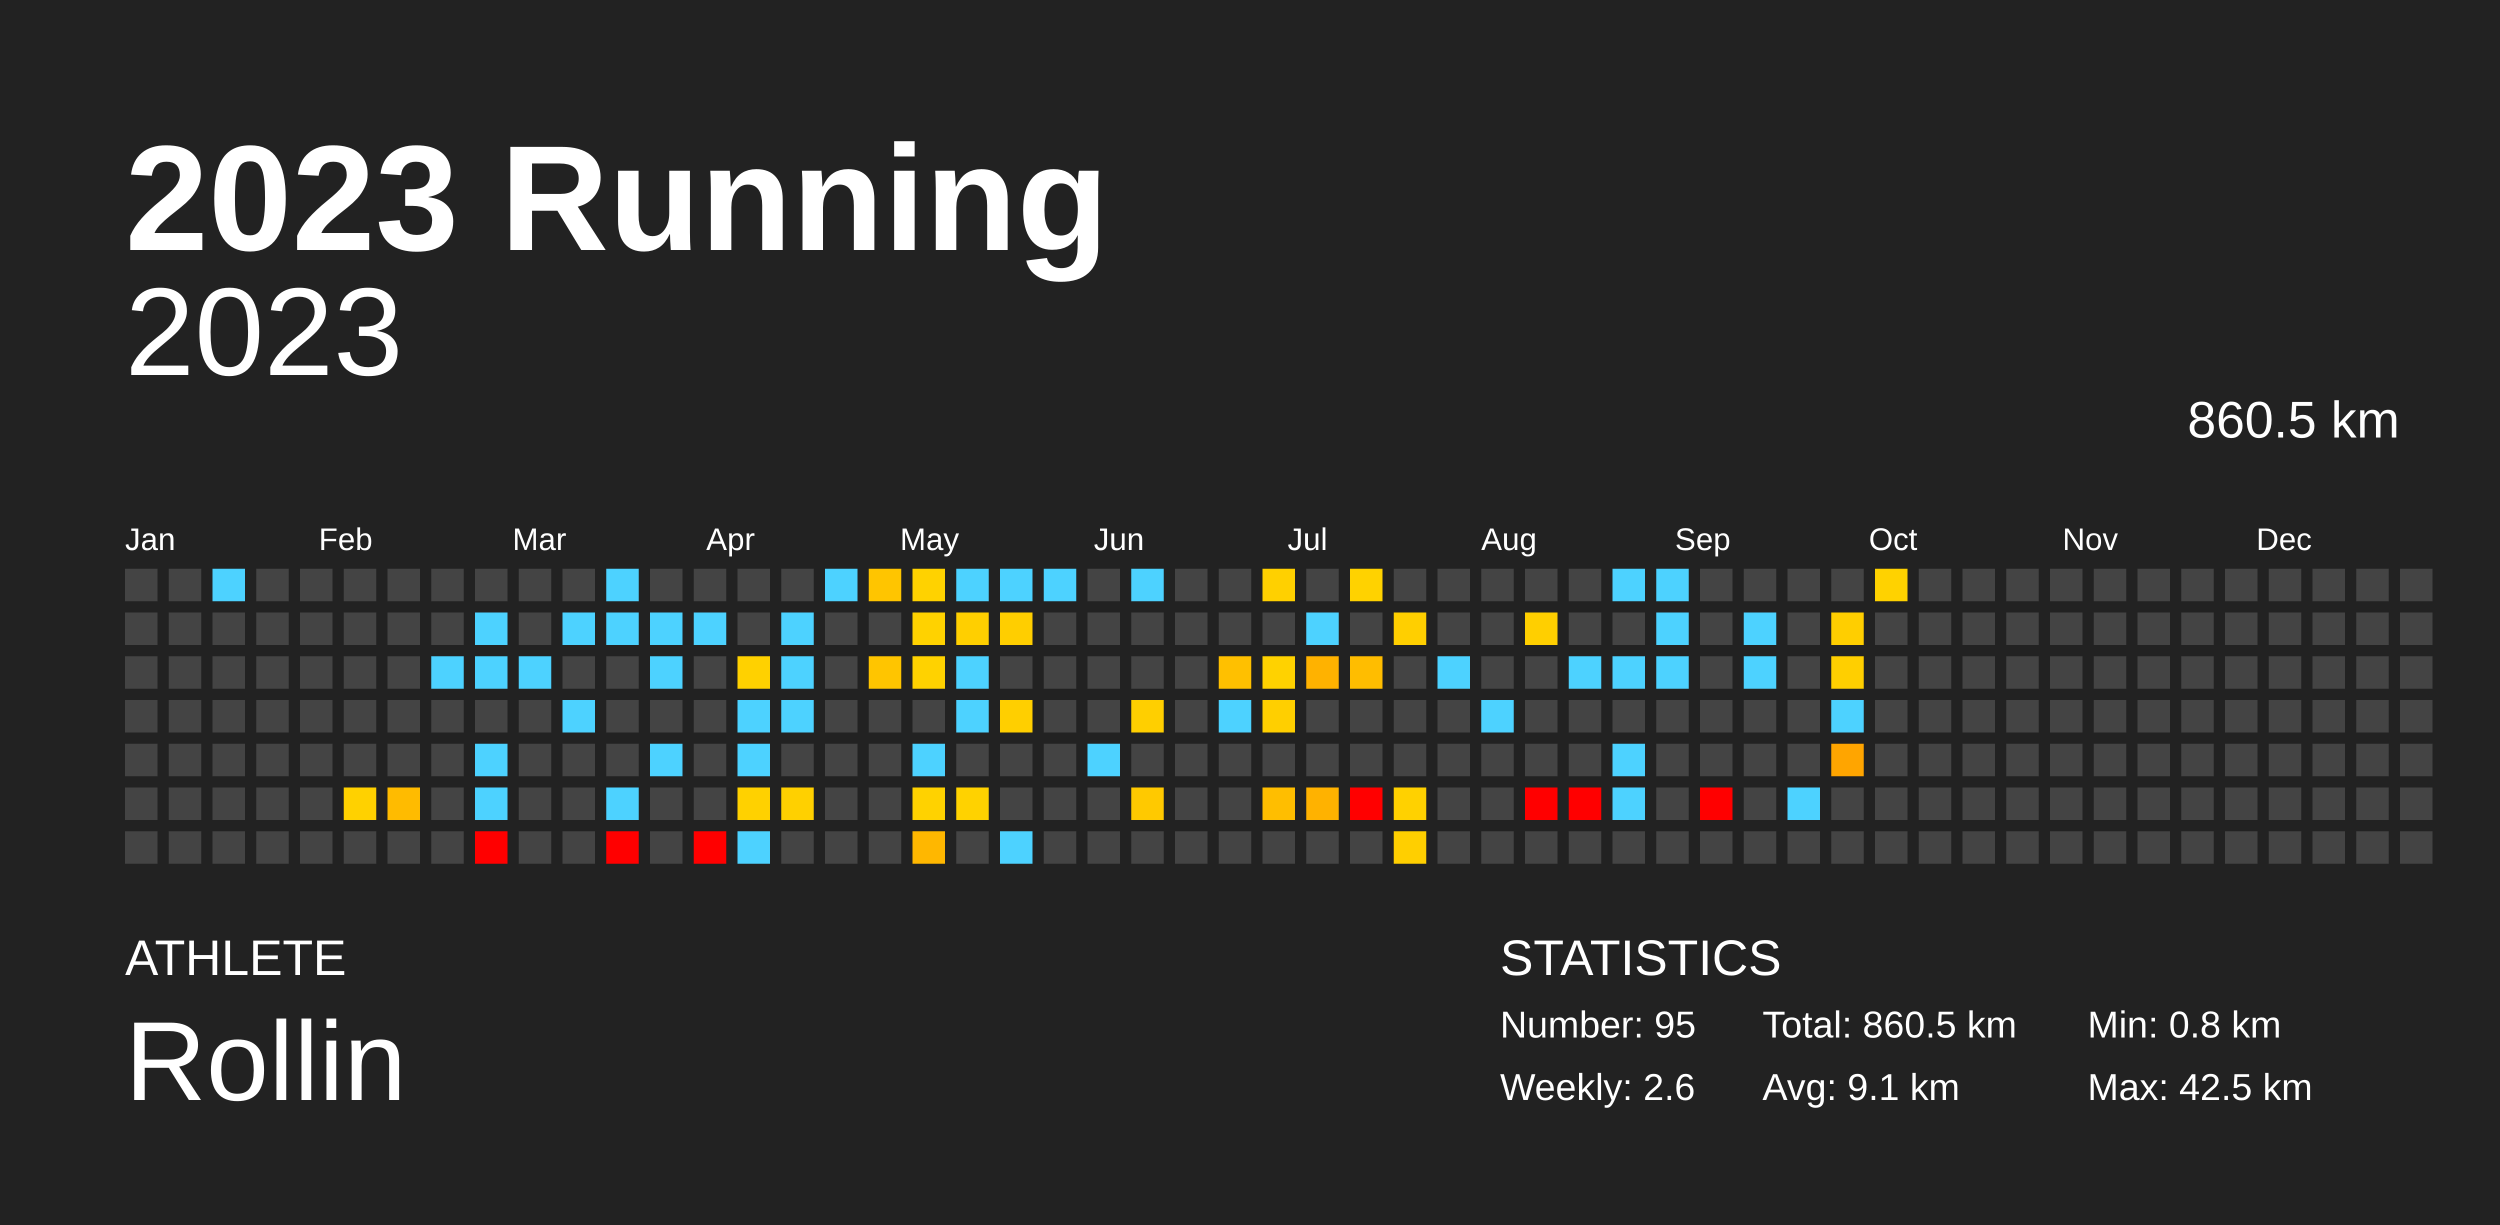
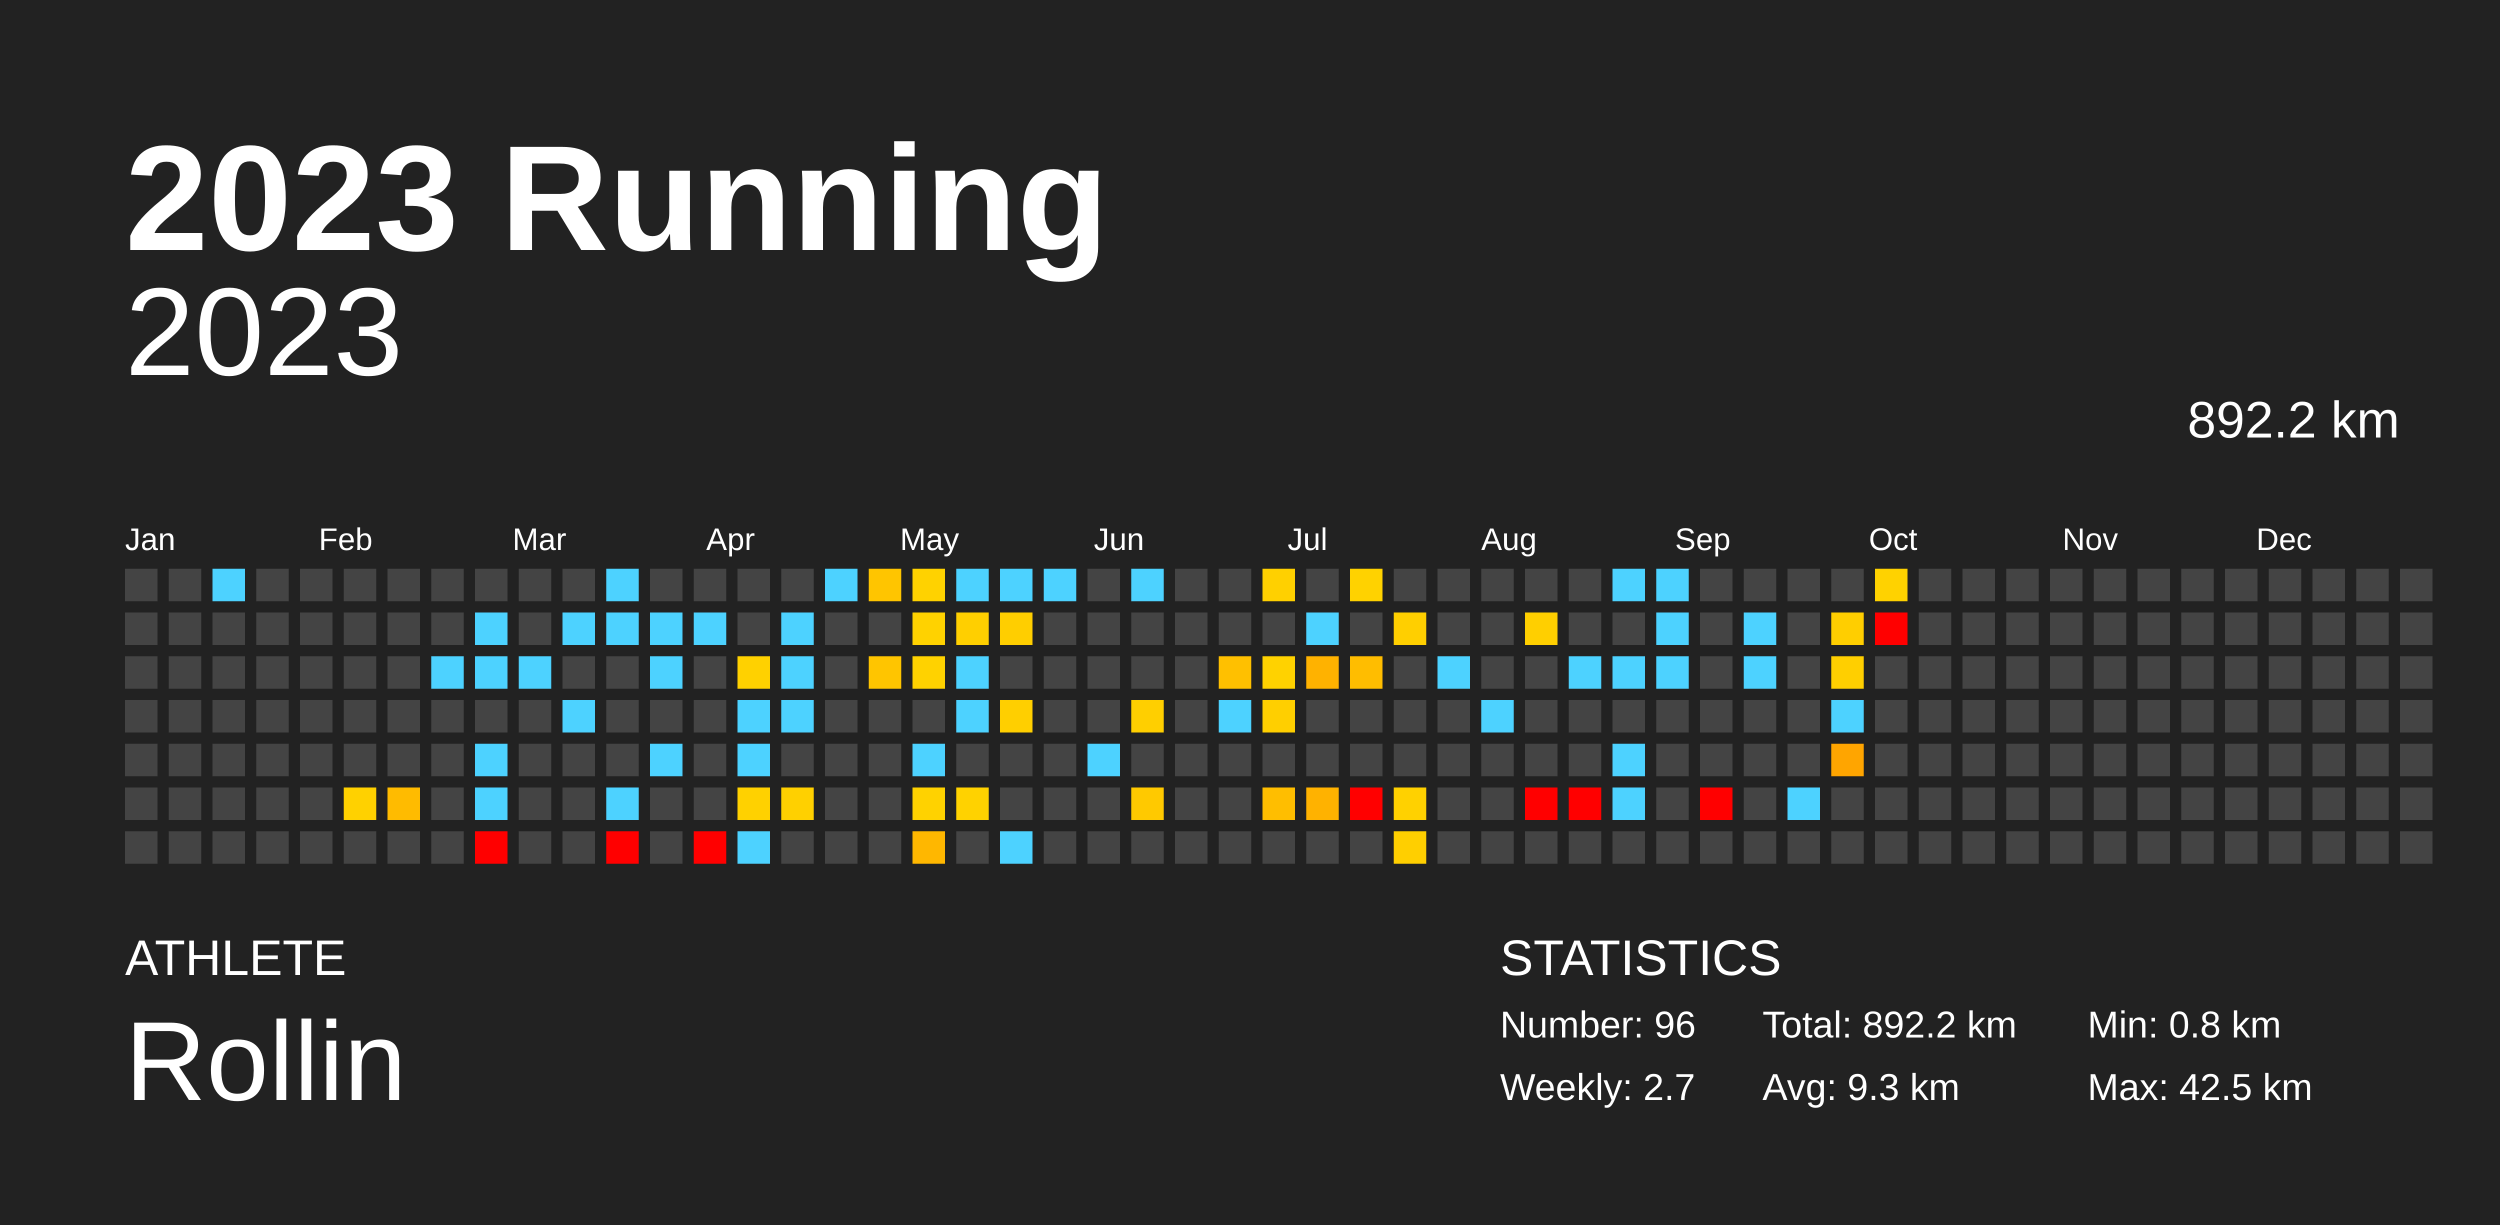
<svg xmlns="http://www.w3.org/2000/svg" baseProfile="full" height="98mm" version="1.1" viewBox="0,0,200,98" width="200mm">
  <defs />
  <rect fill="#222222" height="98" width="200" x="0" y="0" />
  <text fill="#FFFFFF" style="font-size:12px; font-family:Arial; font-weight:bold;" x="10" y="20">2023 Running</text>
  <text fill="#FFFFFF" style="font-size:4px; font-family:Arial" x="10" y="78">ATHLETE</text>
  <text fill="#FFFFFF" style="font-size:9px; font-family:Arial" x="10" y="88">Rollin</text>
  <text fill="#FFFFFF" style="font-size:4px; font-family:Arial" x="120" y="78">STATISTICS</text>
-   <text fill="#FFFFFF" style="font-size:3px; font-family:Arial" x="120" y="83">Number: 95</text>
-   <text fill="#FFFFFF" style="font-size:3px; font-family:Arial" x="120" y="88">Weekly: 2.6</text>
-   <text fill="#FFFFFF" style="font-size:3px; font-family:Arial" x="141" y="83">Total: 860.5 km</text>
-   <text fill="#FFFFFF" style="font-size:3px; font-family:Arial" x="141" y="88">Avg: 9.1 km</text>
+   <text fill="#FFFFFF" style="font-size:3px; font-family:Arial" x="120" y="83">Number: 96</text>
+   <text fill="#FFFFFF" style="font-size:3px; font-family:Arial" x="120" y="88">Weekly: 2.7</text>
+   <text fill="#FFFFFF" style="font-size:3px; font-family:Arial" x="141" y="83">Total: 892.2 km</text>
+   <text fill="#FFFFFF" style="font-size:3px; font-family:Arial" x="141" y="88">Avg: 9.3 km</text>
  <text fill="#FFFFFF" style="font-size:3px; font-family:Arial" x="167" y="83">Min: 0.8 km</text>
  <text fill="#FFFFFF" style="font-size:3px; font-family:Arial" x="167" y="88">Max: 42.5 km</text>
  <text alignment-baseline="hanging" fill="#FFFFFF" style="font-size:10.0px; font-family:Arial;" x="10" y="30">2023</text>
-   <text alignment-baseline="hanging" fill="#FFFFFF" style="font-size:4.125px; font-family:Arial;" x="175" y="35">860.5 km</text>
+   <text alignment-baseline="hanging" fill="#FFFFFF" style="font-size:4.125px; font-family:Arial;" x="175" y="35">892.2 km</text>
  <text fill="#FFFFFF" style="font-size:2.5px; font-family:Arial" x="10.0" y="44">Jan</text>
  <text fill="#FFFFFF" style="font-size:2.5px; font-family:Arial" x="25.5" y="44">Feb</text>
  <text fill="#FFFFFF" style="font-size:2.5px; font-family:Arial" x="41.0" y="44">Mar</text>
  <text fill="#FFFFFF" style="font-size:2.5px; font-family:Arial" x="56.5" y="44">Apr</text>
  <text fill="#FFFFFF" style="font-size:2.5px; font-family:Arial" x="72.0" y="44">May</text>
  <text fill="#FFFFFF" style="font-size:2.5px; font-family:Arial" x="87.5" y="44">Jun</text>
  <text fill="#FFFFFF" style="font-size:2.5px; font-family:Arial" x="103.0" y="44">Jul</text>
  <text fill="#FFFFFF" style="font-size:2.5px; font-family:Arial" x="118.5" y="44">Aug</text>
  <text fill="#FFFFFF" style="font-size:2.5px; font-family:Arial" x="134.0" y="44">Sep</text>
  <text fill="#FFFFFF" style="font-size:2.5px; font-family:Arial" x="149.5" y="44">Oct</text>
  <text fill="#FFFFFF" style="font-size:2.5px; font-family:Arial" x="165.0" y="44">Nov</text>
  <text fill="#FFFFFF" style="font-size:2.5px; font-family:Arial" x="180.5" y="44">Dec</text>
  <rect fill="#444444" height="2.6" width="2.6" x="10.0" y="45.5" />
  <rect fill="#444444" height="2.6" width="2.6" x="10.0" y="49.0" />
  <rect fill="#444444" height="2.6" width="2.6" x="10.0" y="52.5" />
  <rect fill="#444444" height="2.6" width="2.6" x="10.0" y="56.0" />
  <rect fill="#444444" height="2.6" width="2.6" x="10.0" y="59.5" />
  <rect fill="#444444" height="2.6" width="2.6" x="10.0" y="63.0" />
  <rect fill="#444444" height="2.6" width="2.6" x="10.0" y="66.5" />
  <rect fill="#444444" height="2.6" width="2.6" x="13.5" y="45.5" />
  <rect fill="#444444" height="2.6" width="2.6" x="13.5" y="49.0" />
  <rect fill="#444444" height="2.6" width="2.6" x="13.5" y="52.5" />
  <rect fill="#444444" height="2.6" width="2.6" x="13.5" y="56.0" />
  <rect fill="#444444" height="2.6" width="2.6" x="13.5" y="59.5" />
  <rect fill="#444444" height="2.6" width="2.6" x="13.5" y="63.0" />
  <rect fill="#444444" height="2.6" width="2.6" x="13.5" y="66.5" />
  <rect fill="#4dd2ff" height="2.6" width="2.6" x="17.0" y="45.5" />
  <rect fill="#444444" height="2.6" width="2.6" x="17.0" y="49.0" />
  <rect fill="#444444" height="2.6" width="2.6" x="17.0" y="52.5" />
  <rect fill="#444444" height="2.6" width="2.6" x="17.0" y="56.0" />
  <rect fill="#444444" height="2.6" width="2.6" x="17.0" y="59.5" />
  <rect fill="#444444" height="2.6" width="2.6" x="17.0" y="63.0" />
  <rect fill="#444444" height="2.6" width="2.6" x="17.0" y="66.5" />
  <rect fill="#444444" height="2.6" width="2.6" x="20.5" y="45.5" />
  <rect fill="#444444" height="2.6" width="2.6" x="20.5" y="49.0" />
  <rect fill="#444444" height="2.6" width="2.6" x="20.5" y="52.5" />
  <rect fill="#444444" height="2.6" width="2.6" x="20.5" y="56.0" />
  <rect fill="#444444" height="2.6" width="2.6" x="20.5" y="59.5" />
  <rect fill="#444444" height="2.6" width="2.6" x="20.5" y="63.0" />
  <rect fill="#444444" height="2.6" width="2.6" x="20.5" y="66.5" />
  <rect fill="#444444" height="2.6" width="2.6" x="24.0" y="45.5" />
  <rect fill="#444444" height="2.6" width="2.6" x="24.0" y="49.0" />
  <rect fill="#444444" height="2.6" width="2.6" x="24.0" y="52.5" />
  <rect fill="#444444" height="2.6" width="2.6" x="24.0" y="56.0" />
  <rect fill="#444444" height="2.6" width="2.6" x="24.0" y="59.5" />
  <rect fill="#444444" height="2.6" width="2.6" x="24.0" y="63.0" />
  <rect fill="#444444" height="2.6" width="2.6" x="24.0" y="66.5" />
  <rect fill="#444444" height="2.6" width="2.6" x="27.5" y="45.5" />
  <rect fill="#444444" height="2.6" width="2.6" x="27.5" y="49.0" />
  <rect fill="#444444" height="2.6" width="2.6" x="27.5" y="52.5" />
  <rect fill="#444444" height="2.6" width="2.6" x="27.5" y="56.0" />
  <rect fill="#444444" height="2.6" width="2.6" x="27.5" y="59.5" />
  <rect fill="#ffd100" height="2.6" width="2.6" x="27.5" y="63.0" />
  <rect fill="#444444" height="2.6" width="2.6" x="27.5" y="66.5" />
  <rect fill="#444444" height="2.6" width="2.6" x="31.0" y="45.5" />
  <rect fill="#444444" height="2.6" width="2.6" x="31.0" y="49.0" />
  <rect fill="#444444" height="2.6" width="2.6" x="31.0" y="52.5" />
  <rect fill="#444444" height="2.6" width="2.6" x="31.0" y="56.0" />
  <rect fill="#444444" height="2.6" width="2.6" x="31.0" y="59.5" />
  <rect fill="#ffbb00" height="2.6" width="2.6" x="31.0" y="63.0" />
  <rect fill="#444444" height="2.6" width="2.6" x="31.0" y="66.5" />
  <rect fill="#444444" height="2.6" width="2.6" x="34.5" y="45.5" />
  <rect fill="#444444" height="2.6" width="2.6" x="34.5" y="49.0" />
  <rect fill="#4dd2ff" height="2.6" width="2.6" x="34.5" y="52.5" />
  <rect fill="#444444" height="2.6" width="2.6" x="34.5" y="56.0" />
  <rect fill="#444444" height="2.6" width="2.6" x="34.5" y="59.5" />
  <rect fill="#444444" height="2.6" width="2.6" x="34.5" y="63.0" />
  <rect fill="#444444" height="2.6" width="2.6" x="34.5" y="66.5" />
  <rect fill="#444444" height="2.6" width="2.6" x="38.0" y="45.5" />
  <rect fill="#4dd2ff" height="2.6" width="2.6" x="38.0" y="49.0" />
  <rect fill="#4dd2ff" height="2.6" width="2.6" x="38.0" y="52.5" />
  <rect fill="#444444" height="2.6" width="2.6" x="38.0" y="56.0" />
  <rect fill="#4dd2ff" height="2.6" width="2.6" x="38.0" y="59.5" />
  <rect fill="#4dd2ff" height="2.6" width="2.6" x="38.0" y="63.0" />
  <rect fill="red" height="2.6" width="2.6" x="38.0" y="66.5" />
  <rect fill="#444444" height="2.6" width="2.6" x="41.5" y="45.5" />
  <rect fill="#444444" height="2.6" width="2.6" x="41.5" y="49.0" />
  <rect fill="#4dd2ff" height="2.6" width="2.6" x="41.5" y="52.5" />
  <rect fill="#444444" height="2.6" width="2.6" x="41.5" y="56.0" />
  <rect fill="#444444" height="2.6" width="2.6" x="41.5" y="59.5" />
  <rect fill="#444444" height="2.6" width="2.6" x="41.5" y="63.0" />
  <rect fill="#444444" height="2.6" width="2.6" x="41.5" y="66.5" />
  <rect fill="#444444" height="2.6" width="2.6" x="45.0" y="45.5" />
  <rect fill="#4dd2ff" height="2.6" width="2.6" x="45.0" y="49.0" />
  <rect fill="#444444" height="2.6" width="2.6" x="45.0" y="52.5" />
  <rect fill="#4dd2ff" height="2.6" width="2.6" x="45.0" y="56.0" />
  <rect fill="#444444" height="2.6" width="2.6" x="45.0" y="59.5" />
  <rect fill="#444444" height="2.6" width="2.6" x="45.0" y="63.0" />
  <rect fill="#444444" height="2.6" width="2.6" x="45.0" y="66.5" />
  <rect fill="#4dd2ff" height="2.6" width="2.6" x="48.5" y="45.5" />
  <rect fill="#4dd2ff" height="2.6" width="2.6" x="48.5" y="49.0" />
  <rect fill="#444444" height="2.6" width="2.6" x="48.5" y="52.5" />
  <rect fill="#444444" height="2.6" width="2.6" x="48.5" y="56.0" />
  <rect fill="#444444" height="2.6" width="2.6" x="48.5" y="59.5" />
  <rect fill="#4dd2ff" height="2.6" width="2.6" x="48.5" y="63.0" />
  <rect fill="red" height="2.6" width="2.6" x="48.5" y="66.5" />
  <rect fill="#444444" height="2.6" width="2.6" x="52.0" y="45.5" />
  <rect fill="#4dd2ff" height="2.6" width="2.6" x="52.0" y="49.0" />
  <rect fill="#4dd2ff" height="2.6" width="2.6" x="52.0" y="52.5" />
  <rect fill="#444444" height="2.6" width="2.6" x="52.0" y="56.0" />
  <rect fill="#4dd2ff" height="2.6" width="2.6" x="52.0" y="59.5" />
  <rect fill="#444444" height="2.6" width="2.6" x="52.0" y="63.0" />
  <rect fill="#444444" height="2.6" width="2.6" x="52.0" y="66.5" />
  <rect fill="#444444" height="2.6" width="2.6" x="55.5" y="45.5" />
  <rect fill="#4dd2ff" height="2.6" width="2.6" x="55.5" y="49.0" />
  <rect fill="#444444" height="2.6" width="2.6" x="55.5" y="52.5" />
  <rect fill="#444444" height="2.6" width="2.6" x="55.5" y="56.0" />
  <rect fill="#444444" height="2.6" width="2.6" x="55.5" y="59.5" />
  <rect fill="#444444" height="2.6" width="2.6" x="55.5" y="63.0" />
  <rect fill="red" height="2.6" width="2.6" x="55.5" y="66.5" />
  <rect fill="#444444" height="2.6" width="2.6" x="59.0" y="45.5" />
  <rect fill="#444444" height="2.6" width="2.6" x="59.0" y="49.0" />
  <rect fill="#ffd100" height="2.6" width="2.6" x="59.0" y="52.5" />
  <rect fill="#4dd2ff" height="2.6" width="2.6" x="59.0" y="56.0" />
  <rect fill="#4dd2ff" height="2.6" width="2.6" x="59.0" y="59.5" />
  <rect fill="#ffd100" height="2.6" width="2.6" x="59.0" y="63.0" />
  <rect fill="#4dd2ff" height="2.6" width="2.6" x="59.0" y="66.5" />
  <rect fill="#444444" height="2.6" width="2.6" x="62.5" y="45.5" />
  <rect fill="#4dd2ff" height="2.6" width="2.6" x="62.5" y="49.0" />
  <rect fill="#4dd2ff" height="2.6" width="2.6" x="62.5" y="52.5" />
  <rect fill="#4dd2ff" height="2.6" width="2.6" x="62.5" y="56.0" />
  <rect fill="#444444" height="2.6" width="2.6" x="62.5" y="59.5" />
  <rect fill="#ffd000" height="2.6" width="2.6" x="62.5" y="63.0" />
  <rect fill="#444444" height="2.6" width="2.6" x="62.5" y="66.5" />
  <rect fill="#4dd2ff" height="2.6" width="2.6" x="66.0" y="45.5" />
  <rect fill="#444444" height="2.6" width="2.6" x="66.0" y="49.0" />
  <rect fill="#444444" height="2.6" width="2.6" x="66.0" y="52.5" />
  <rect fill="#444444" height="2.6" width="2.6" x="66.0" y="56.0" />
  <rect fill="#444444" height="2.6" width="2.6" x="66.0" y="59.5" />
  <rect fill="#444444" height="2.6" width="2.6" x="66.0" y="63.0" />
  <rect fill="#444444" height="2.6" width="2.6" x="66.0" y="66.5" />
  <rect fill="#ffc500" height="2.6" width="2.6" x="69.5" y="45.5" />
  <rect fill="#444444" height="2.6" width="2.6" x="69.5" y="49.0" />
  <rect fill="#ffc500" height="2.6" width="2.6" x="69.5" y="52.5" />
  <rect fill="#444444" height="2.6" width="2.6" x="69.5" y="56.0" />
  <rect fill="#444444" height="2.6" width="2.6" x="69.5" y="59.5" />
  <rect fill="#444444" height="2.6" width="2.6" x="69.5" y="63.0" />
  <rect fill="#444444" height="2.6" width="2.6" x="69.5" y="66.5" />
  <rect fill="#ffd200" height="2.6" width="2.6" x="73.0" y="45.5" />
  <rect fill="#ffd200" height="2.6" width="2.6" x="73.0" y="49.0" />
  <rect fill="#ffd200" height="2.6" width="2.6" x="73.0" y="52.5" />
  <rect fill="#444444" height="2.6" width="2.6" x="73.0" y="56.0" />
  <rect fill="#4dd2ff" height="2.6" width="2.6" x="73.0" y="59.5" />
  <rect fill="#ffd200" height="2.6" width="2.6" x="73.0" y="63.0" />
  <rect fill="#ffb700" height="2.6" width="2.6" x="73.0" y="66.5" />
  <rect fill="#4dd2ff" height="2.6" width="2.6" x="76.5" y="45.5" />
  <rect fill="#ffcf00" height="2.6" width="2.6" x="76.5" y="49.0" />
  <rect fill="#4dd2ff" height="2.6" width="2.6" x="76.5" y="52.5" />
  <rect fill="#4dd2ff" height="2.6" width="2.6" x="76.5" y="56.0" />
  <rect fill="#444444" height="2.6" width="2.6" x="76.5" y="59.5" />
  <rect fill="#ffd200" height="2.6" width="2.6" x="76.5" y="63.0" />
  <rect fill="#444444" height="2.6" width="2.6" x="76.5" y="66.5" />
  <rect fill="#4dd2ff" height="2.6" width="2.6" x="80.0" y="45.5" />
  <rect fill="#ffce00" height="2.6" width="2.6" x="80.0" y="49.0" />
  <rect fill="#444444" height="2.6" width="2.6" x="80.0" y="52.5" />
  <rect fill="#ffcf00" height="2.6" width="2.6" x="80.0" y="56.0" />
  <rect fill="#444444" height="2.6" width="2.6" x="80.0" y="59.5" />
  <rect fill="#444444" height="2.6" width="2.6" x="80.0" y="63.0" />
  <rect fill="#4dd2ff" height="2.6" width="2.6" x="80.0" y="66.5" />
  <rect fill="#4dd2ff" height="2.6" width="2.6" x="83.5" y="45.5" />
  <rect fill="#444444" height="2.6" width="2.6" x="83.5" y="49.0" />
  <rect fill="#444444" height="2.6" width="2.6" x="83.5" y="52.5" />
  <rect fill="#444444" height="2.6" width="2.6" x="83.5" y="56.0" />
  <rect fill="#444444" height="2.6" width="2.6" x="83.5" y="59.5" />
  <rect fill="#444444" height="2.6" width="2.6" x="83.5" y="63.0" />
  <rect fill="#444444" height="2.6" width="2.6" x="83.5" y="66.5" />
  <rect fill="#444444" height="2.6" width="2.6" x="87.0" y="45.5" />
  <rect fill="#444444" height="2.6" width="2.6" x="87.0" y="49.0" />
  <rect fill="#444444" height="2.6" width="2.6" x="87.0" y="52.5" />
  <rect fill="#444444" height="2.6" width="2.6" x="87.0" y="56.0" />
  <rect fill="#4dd2ff" height="2.6" width="2.6" x="87.0" y="59.5" />
  <rect fill="#444444" height="2.6" width="2.6" x="87.0" y="63.0" />
  <rect fill="#444444" height="2.6" width="2.6" x="87.0" y="66.5" />
  <rect fill="#4dd2ff" height="2.6" width="2.6" x="90.5" y="45.5" />
  <rect fill="#444444" height="2.6" width="2.6" x="90.5" y="49.0" />
  <rect fill="#444444" height="2.6" width="2.6" x="90.5" y="52.5" />
  <rect fill="#ffcf00" height="2.6" width="2.6" x="90.5" y="56.0" />
  <rect fill="#444444" height="2.6" width="2.6" x="90.5" y="59.5" />
  <rect fill="#ffc900" height="2.6" width="2.6" x="90.5" y="63.0" />
  <rect fill="#444444" height="2.6" width="2.6" x="90.5" y="66.5" />
  <rect fill="#444444" height="2.6" width="2.6" x="94.0" y="45.5" />
  <rect fill="#444444" height="2.6" width="2.6" x="94.0" y="49.0" />
  <rect fill="#444444" height="2.6" width="2.6" x="94.0" y="52.5" />
  <rect fill="#444444" height="2.6" width="2.6" x="94.0" y="56.0" />
  <rect fill="#444444" height="2.6" width="2.6" x="94.0" y="59.5" />
  <rect fill="#444444" height="2.6" width="2.6" x="94.0" y="63.0" />
  <rect fill="#444444" height="2.6" width="2.6" x="94.0" y="66.5" />
  <rect fill="#444444" height="2.6" width="2.6" x="97.5" y="45.5" />
  <rect fill="#444444" height="2.6" width="2.6" x="97.5" y="49.0" />
  <rect fill="#ffc000" height="2.6" width="2.6" x="97.5" y="52.5" />
  <rect fill="#4dd2ff" height="2.6" width="2.6" x="97.5" y="56.0" />
  <rect fill="#444444" height="2.6" width="2.6" x="97.5" y="59.5" />
  <rect fill="#444444" height="2.6" width="2.6" x="97.5" y="63.0" />
  <rect fill="#444444" height="2.6" width="2.6" x="97.5" y="66.5" />
  <rect fill="#ffd000" height="2.6" width="2.6" x="101.0" y="45.5" />
  <rect fill="#444444" height="2.6" width="2.6" x="101.0" y="49.0" />
  <rect fill="#ffd200" height="2.6" width="2.6" x="101.0" y="52.5" />
  <rect fill="#ffcf00" height="2.6" width="2.6" x="101.0" y="56.0" />
  <rect fill="#444444" height="2.6" width="2.6" x="101.0" y="59.5" />
  <rect fill="#ffbe00" height="2.6" width="2.6" x="101.0" y="63.0" />
  <rect fill="#444444" height="2.6" width="2.6" x="101.0" y="66.5" />
  <rect fill="#444444" height="2.6" width="2.6" x="104.5" y="45.5" />
  <rect fill="#4dd2ff" height="2.6" width="2.6" x="104.5" y="49.0" />
  <rect fill="#ffb200" height="2.6" width="2.6" x="104.5" y="52.5" />
  <rect fill="#444444" height="2.6" width="2.6" x="104.5" y="56.0" />
  <rect fill="#444444" height="2.6" width="2.6" x="104.5" y="59.5" />
  <rect fill="#ffb200" height="2.6" width="2.6" x="104.5" y="63.0" />
  <rect fill="#444444" height="2.6" width="2.6" x="104.5" y="66.5" />
  <rect fill="#ffd200" height="2.6" width="2.6" x="108.0" y="45.5" />
  <rect fill="#444444" height="2.6" width="2.6" x="108.0" y="49.0" />
  <rect fill="#ffbd00" height="2.6" width="2.6" x="108.0" y="52.5" />
  <rect fill="#444444" height="2.6" width="2.6" x="108.0" y="56.0" />
  <rect fill="#444444" height="2.6" width="2.6" x="108.0" y="59.5" />
  <rect fill="red" height="2.6" width="2.6" x="108.0" y="63.0" />
  <rect fill="#444444" height="2.6" width="2.6" x="108.0" y="66.5" />
  <rect fill="#444444" height="2.6" width="2.6" x="111.5" y="45.5" />
  <rect fill="#ffcf00" height="2.6" width="2.6" x="111.5" y="49.0" />
  <rect fill="#444444" height="2.6" width="2.6" x="111.5" y="52.5" />
  <rect fill="#444444" height="2.6" width="2.6" x="111.5" y="56.0" />
  <rect fill="#444444" height="2.6" width="2.6" x="111.5" y="59.5" />
  <rect fill="#ffd100" height="2.6" width="2.6" x="111.5" y="63.0" />
  <rect fill="#ffcf00" height="2.6" width="2.6" x="111.5" y="66.5" />
  <rect fill="#444444" height="2.6" width="2.6" x="115.0" y="45.5" />
  <rect fill="#444444" height="2.6" width="2.6" x="115.0" y="49.0" />
  <rect fill="#4dd2ff" height="2.6" width="2.6" x="115.0" y="52.5" />
  <rect fill="#444444" height="2.6" width="2.6" x="115.0" y="56.0" />
  <rect fill="#444444" height="2.6" width="2.6" x="115.0" y="59.5" />
  <rect fill="#444444" height="2.6" width="2.6" x="115.0" y="63.0" />
  <rect fill="#444444" height="2.6" width="2.6" x="115.0" y="66.5" />
  <rect fill="#444444" height="2.6" width="2.6" x="118.5" y="45.5" />
  <rect fill="#444444" height="2.6" width="2.6" x="118.5" y="49.0" />
  <rect fill="#444444" height="2.6" width="2.6" x="118.5" y="52.5" />
  <rect fill="#4dd2ff" height="2.6" width="2.6" x="118.5" y="56.0" />
  <rect fill="#444444" height="2.6" width="2.6" x="118.5" y="59.5" />
  <rect fill="#444444" height="2.6" width="2.6" x="118.5" y="63.0" />
  <rect fill="#444444" height="2.6" width="2.6" x="118.5" y="66.5" />
  <rect fill="#444444" height="2.6" width="2.6" x="122.0" y="45.5" />
  <rect fill="#ffcf00" height="2.6" width="2.6" x="122.0" y="49.0" />
  <rect fill="#444444" height="2.6" width="2.6" x="122.0" y="52.5" />
  <rect fill="#444444" height="2.6" width="2.6" x="122.0" y="56.0" />
  <rect fill="#444444" height="2.6" width="2.6" x="122.0" y="59.5" />
  <rect fill="red" height="2.6" width="2.6" x="122.0" y="63.0" />
  <rect fill="#444444" height="2.6" width="2.6" x="122.0" y="66.5" />
  <rect fill="#444444" height="2.6" width="2.6" x="125.5" y="45.5" />
  <rect fill="#444444" height="2.6" width="2.6" x="125.5" y="49.0" />
  <rect fill="#4dd2ff" height="2.6" width="2.6" x="125.5" y="52.5" />
  <rect fill="#444444" height="2.6" width="2.6" x="125.5" y="56.0" />
  <rect fill="#444444" height="2.6" width="2.6" x="125.5" y="59.5" />
  <rect fill="red" height="2.6" width="2.6" x="125.5" y="63.0" />
  <rect fill="#444444" height="2.6" width="2.6" x="125.5" y="66.5" />
  <rect fill="#4dd2ff" height="2.6" width="2.6" x="129.0" y="45.5" />
  <rect fill="#444444" height="2.6" width="2.6" x="129.0" y="49.0" />
  <rect fill="#4dd2ff" height="2.6" width="2.6" x="129.0" y="52.5" />
  <rect fill="#444444" height="2.6" width="2.6" x="129.0" y="56.0" />
  <rect fill="#4dd2ff" height="2.6" width="2.6" x="129.0" y="59.5" />
  <rect fill="#4dd2ff" height="2.6" width="2.6" x="129.0" y="63.0" />
  <rect fill="#444444" height="2.6" width="2.6" x="129.0" y="66.5" />
  <rect fill="#4dd2ff" height="2.6" width="2.6" x="132.5" y="45.5" />
  <rect fill="#4dd2ff" height="2.6" width="2.6" x="132.5" y="49.0" />
  <rect fill="#4dd2ff" height="2.6" width="2.6" x="132.5" y="52.5" />
  <rect fill="#444444" height="2.6" width="2.6" x="132.5" y="56.0" />
  <rect fill="#444444" height="2.6" width="2.6" x="132.5" y="59.5" />
  <rect fill="#444444" height="2.6" width="2.6" x="132.5" y="63.0" />
  <rect fill="#444444" height="2.6" width="2.6" x="132.5" y="66.5" />
  <rect fill="#444444" height="2.6" width="2.6" x="136.0" y="45.5" />
  <rect fill="#444444" height="2.6" width="2.6" x="136.0" y="49.0" />
  <rect fill="#444444" height="2.6" width="2.6" x="136.0" y="52.5" />
  <rect fill="#444444" height="2.6" width="2.6" x="136.0" y="56.0" />
  <rect fill="#444444" height="2.6" width="2.6" x="136.0" y="59.5" />
  <rect fill="red" height="2.6" width="2.6" x="136.0" y="63.0" />
  <rect fill="#444444" height="2.6" width="2.6" x="136.0" y="66.5" />
  <rect fill="#444444" height="2.6" width="2.6" x="139.5" y="45.5" />
  <rect fill="#4dd2ff" height="2.6" width="2.6" x="139.5" y="49.0" />
  <rect fill="#4dd2ff" height="2.6" width="2.6" x="139.5" y="52.5" />
  <rect fill="#444444" height="2.6" width="2.6" x="139.5" y="56.0" />
  <rect fill="#444444" height="2.6" width="2.6" x="139.5" y="59.5" />
  <rect fill="#444444" height="2.6" width="2.6" x="139.5" y="63.0" />
  <rect fill="#444444" height="2.6" width="2.6" x="139.5" y="66.5" />
  <rect fill="#444444" height="2.6" width="2.6" x="143.0" y="45.5" />
  <rect fill="#444444" height="2.6" width="2.6" x="143.0" y="49.0" />
  <rect fill="#444444" height="2.6" width="2.6" x="143.0" y="52.5" />
  <rect fill="#444444" height="2.6" width="2.6" x="143.0" y="56.0" />
  <rect fill="#444444" height="2.6" width="2.6" x="143.0" y="59.5" />
  <rect fill="#4dd2ff" height="2.6" width="2.6" x="143.0" y="63.0" />
  <rect fill="#444444" height="2.6" width="2.6" x="143.0" y="66.5" />
  <rect fill="#444444" height="2.6" width="2.6" x="146.5" y="45.5" />
  <rect fill="#ffce00" height="2.6" width="2.6" x="146.5" y="49.0" />
  <rect fill="#ffcf00" height="2.6" width="2.6" x="146.5" y="52.5" />
  <rect fill="#4dd2ff" height="2.6" width="2.6" x="146.5" y="56.0" />
  <rect fill="#ffa500" height="2.6" width="2.6" x="146.5" y="59.5" />
  <rect fill="#444444" height="2.6" width="2.6" x="146.5" y="63.0" />
  <rect fill="#444444" height="2.6" width="2.6" x="146.5" y="66.5" />
  <rect fill="#ffd200" height="2.6" width="2.6" x="150.0" y="45.5" />
-   <rect fill="#444444" height="2.6" width="2.6" x="150.0" y="49.0" />
+   <rect fill="red" height="2.6" width="2.6" x="150.0" y="49.0" />
  <rect fill="#444444" height="2.6" width="2.6" x="150.0" y="52.5" />
  <rect fill="#444444" height="2.6" width="2.6" x="150.0" y="56.0" />
  <rect fill="#444444" height="2.6" width="2.6" x="150.0" y="59.5" />
  <rect fill="#444444" height="2.6" width="2.6" x="150.0" y="63.0" />
  <rect fill="#444444" height="2.6" width="2.6" x="150.0" y="66.5" />
  <rect fill="#444444" height="2.6" width="2.6" x="153.5" y="45.5" />
  <rect fill="#444444" height="2.6" width="2.6" x="153.5" y="49.0" />
  <rect fill="#444444" height="2.6" width="2.6" x="153.5" y="52.5" />
  <rect fill="#444444" height="2.6" width="2.6" x="153.5" y="56.0" />
  <rect fill="#444444" height="2.6" width="2.6" x="153.5" y="59.5" />
  <rect fill="#444444" height="2.6" width="2.6" x="153.5" y="63.0" />
  <rect fill="#444444" height="2.6" width="2.6" x="153.5" y="66.5" />
  <rect fill="#444444" height="2.6" width="2.6" x="157.0" y="45.5" />
  <rect fill="#444444" height="2.6" width="2.6" x="157.0" y="49.0" />
  <rect fill="#444444" height="2.6" width="2.6" x="157.0" y="52.5" />
  <rect fill="#444444" height="2.6" width="2.6" x="157.0" y="56.0" />
  <rect fill="#444444" height="2.6" width="2.6" x="157.0" y="59.5" />
  <rect fill="#444444" height="2.6" width="2.6" x="157.0" y="63.0" />
  <rect fill="#444444" height="2.6" width="2.6" x="157.0" y="66.5" />
  <rect fill="#444444" height="2.6" width="2.6" x="160.5" y="45.5" />
  <rect fill="#444444" height="2.6" width="2.6" x="160.5" y="49.0" />
  <rect fill="#444444" height="2.6" width="2.6" x="160.5" y="52.5" />
  <rect fill="#444444" height="2.6" width="2.6" x="160.5" y="56.0" />
  <rect fill="#444444" height="2.6" width="2.6" x="160.5" y="59.5" />
  <rect fill="#444444" height="2.6" width="2.6" x="160.5" y="63.0" />
  <rect fill="#444444" height="2.6" width="2.6" x="160.5" y="66.5" />
  <rect fill="#444444" height="2.6" width="2.6" x="164.0" y="45.5" />
  <rect fill="#444444" height="2.6" width="2.6" x="164.0" y="49.0" />
  <rect fill="#444444" height="2.6" width="2.6" x="164.0" y="52.5" />
  <rect fill="#444444" height="2.6" width="2.6" x="164.0" y="56.0" />
  <rect fill="#444444" height="2.6" width="2.6" x="164.0" y="59.5" />
  <rect fill="#444444" height="2.6" width="2.6" x="164.0" y="63.0" />
  <rect fill="#444444" height="2.6" width="2.6" x="164.0" y="66.5" />
  <rect fill="#444444" height="2.6" width="2.6" x="167.5" y="45.5" />
  <rect fill="#444444" height="2.6" width="2.6" x="167.5" y="49.0" />
  <rect fill="#444444" height="2.6" width="2.6" x="167.5" y="52.5" />
  <rect fill="#444444" height="2.6" width="2.6" x="167.5" y="56.0" />
  <rect fill="#444444" height="2.6" width="2.6" x="167.5" y="59.5" />
  <rect fill="#444444" height="2.6" width="2.6" x="167.5" y="63.0" />
  <rect fill="#444444" height="2.6" width="2.6" x="167.5" y="66.5" />
  <rect fill="#444444" height="2.6" width="2.6" x="171.0" y="45.5" />
  <rect fill="#444444" height="2.6" width="2.6" x="171.0" y="49.0" />
  <rect fill="#444444" height="2.6" width="2.6" x="171.0" y="52.5" />
  <rect fill="#444444" height="2.6" width="2.6" x="171.0" y="56.0" />
  <rect fill="#444444" height="2.6" width="2.6" x="171.0" y="59.5" />
  <rect fill="#444444" height="2.6" width="2.6" x="171.0" y="63.0" />
  <rect fill="#444444" height="2.6" width="2.6" x="171.0" y="66.5" />
  <rect fill="#444444" height="2.6" width="2.6" x="174.5" y="45.5" />
  <rect fill="#444444" height="2.6" width="2.6" x="174.5" y="49.0" />
  <rect fill="#444444" height="2.6" width="2.6" x="174.5" y="52.5" />
  <rect fill="#444444" height="2.6" width="2.6" x="174.5" y="56.0" />
  <rect fill="#444444" height="2.6" width="2.6" x="174.5" y="59.5" />
  <rect fill="#444444" height="2.6" width="2.6" x="174.5" y="63.0" />
  <rect fill="#444444" height="2.6" width="2.6" x="174.5" y="66.5" />
  <rect fill="#444444" height="2.6" width="2.6" x="178.0" y="45.5" />
  <rect fill="#444444" height="2.6" width="2.6" x="178.0" y="49.0" />
  <rect fill="#444444" height="2.6" width="2.6" x="178.0" y="52.5" />
  <rect fill="#444444" height="2.6" width="2.6" x="178.0" y="56.0" />
  <rect fill="#444444" height="2.6" width="2.6" x="178.0" y="59.5" />
  <rect fill="#444444" height="2.6" width="2.6" x="178.0" y="63.0" />
  <rect fill="#444444" height="2.6" width="2.6" x="178.0" y="66.5" />
  <rect fill="#444444" height="2.6" width="2.6" x="181.5" y="45.5" />
  <rect fill="#444444" height="2.6" width="2.6" x="181.5" y="49.0" />
  <rect fill="#444444" height="2.6" width="2.6" x="181.5" y="52.5" />
  <rect fill="#444444" height="2.6" width="2.6" x="181.5" y="56.0" />
  <rect fill="#444444" height="2.6" width="2.6" x="181.5" y="59.5" />
  <rect fill="#444444" height="2.6" width="2.6" x="181.5" y="63.0" />
  <rect fill="#444444" height="2.6" width="2.6" x="181.5" y="66.5" />
  <rect fill="#444444" height="2.6" width="2.6" x="185.0" y="45.5" />
  <rect fill="#444444" height="2.6" width="2.6" x="185.0" y="49.0" />
  <rect fill="#444444" height="2.6" width="2.6" x="185.0" y="52.5" />
  <rect fill="#444444" height="2.6" width="2.6" x="185.0" y="56.0" />
  <rect fill="#444444" height="2.6" width="2.6" x="185.0" y="59.5" />
  <rect fill="#444444" height="2.6" width="2.6" x="185.0" y="63.0" />
  <rect fill="#444444" height="2.6" width="2.6" x="185.0" y="66.5" />
  <rect fill="#444444" height="2.6" width="2.6" x="188.5" y="45.5" />
  <rect fill="#444444" height="2.6" width="2.6" x="188.5" y="49.0" />
  <rect fill="#444444" height="2.6" width="2.6" x="188.5" y="52.5" />
  <rect fill="#444444" height="2.6" width="2.6" x="188.5" y="56.0" />
  <rect fill="#444444" height="2.6" width="2.6" x="188.5" y="59.5" />
  <rect fill="#444444" height="2.6" width="2.6" x="188.5" y="63.0" />
  <rect fill="#444444" height="2.6" width="2.6" x="188.5" y="66.5" />
  <rect fill="#444444" height="2.6" width="2.6" x="192.0" y="45.5" />
  <rect fill="#444444" height="2.6" width="2.6" x="192.0" y="49.0" />
  <rect fill="#444444" height="2.6" width="2.6" x="192.0" y="52.5" />
  <rect fill="#444444" height="2.6" width="2.6" x="192.0" y="56.0" />
  <rect fill="#444444" height="2.6" width="2.6" x="192.0" y="59.5" />
  <rect fill="#444444" height="2.6" width="2.6" x="192.0" y="63.0" />
  <rect fill="#444444" height="2.6" width="2.6" x="192.0" y="66.5" />
</svg>
